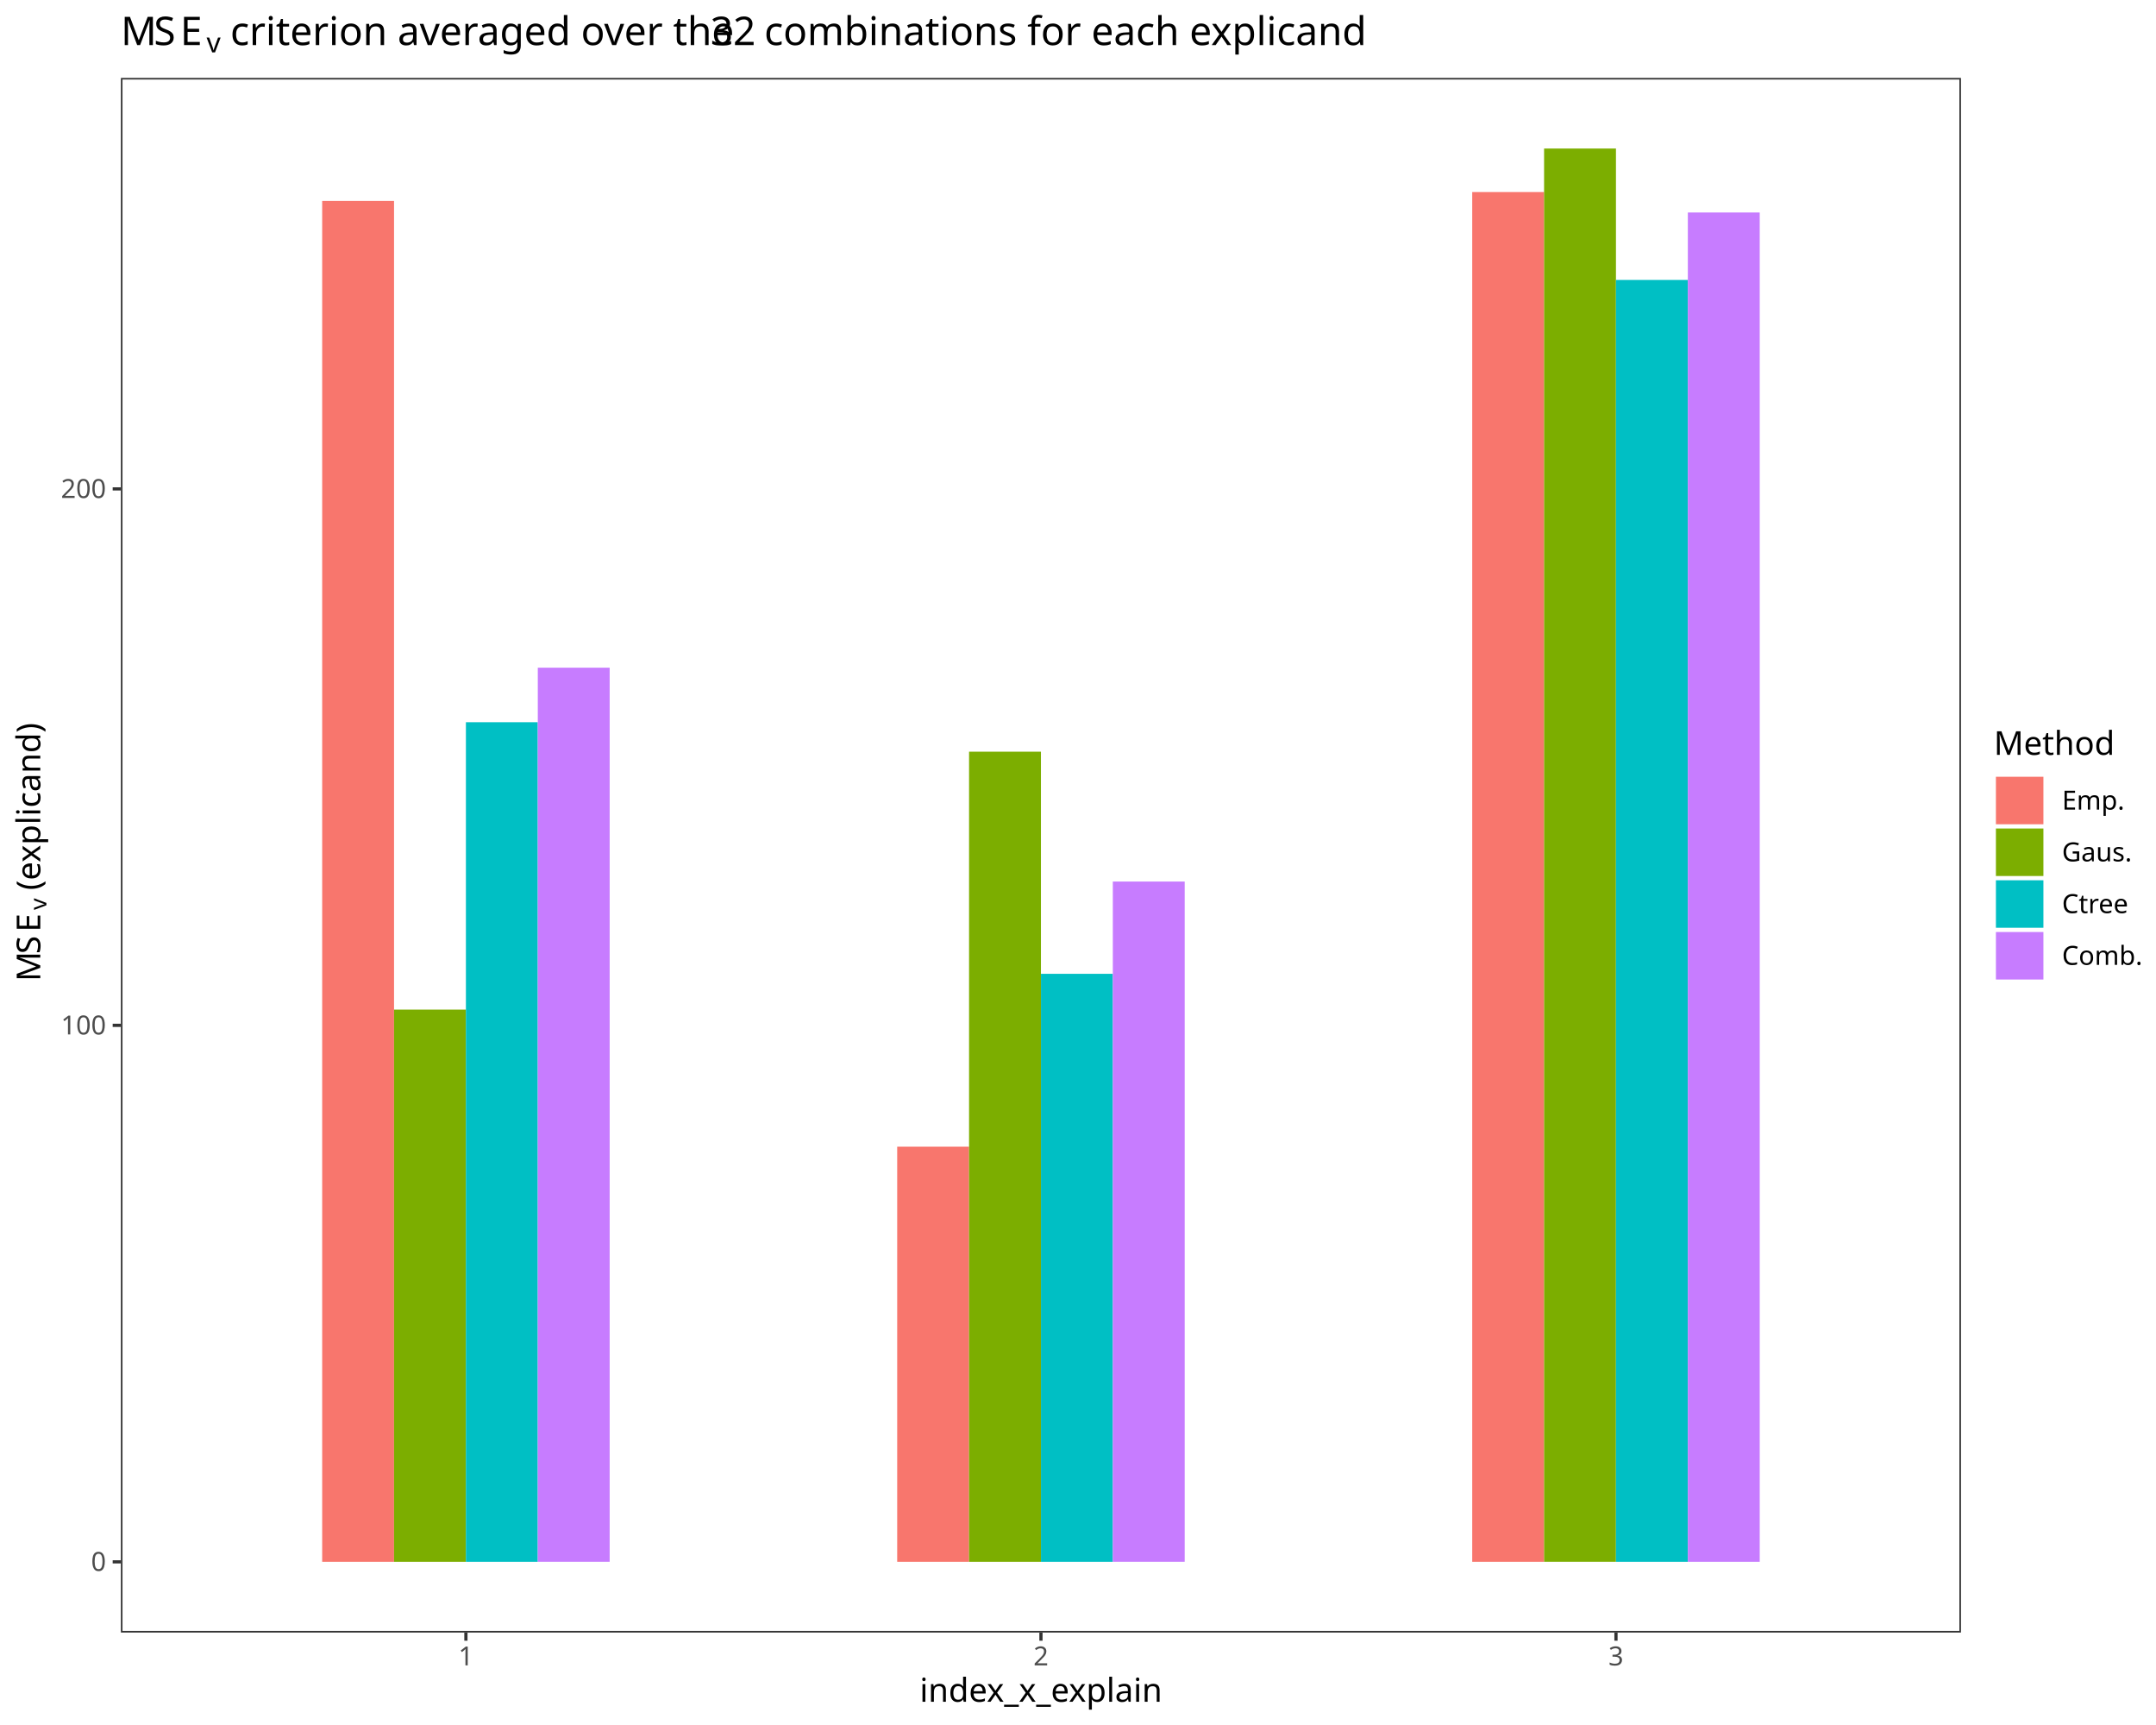
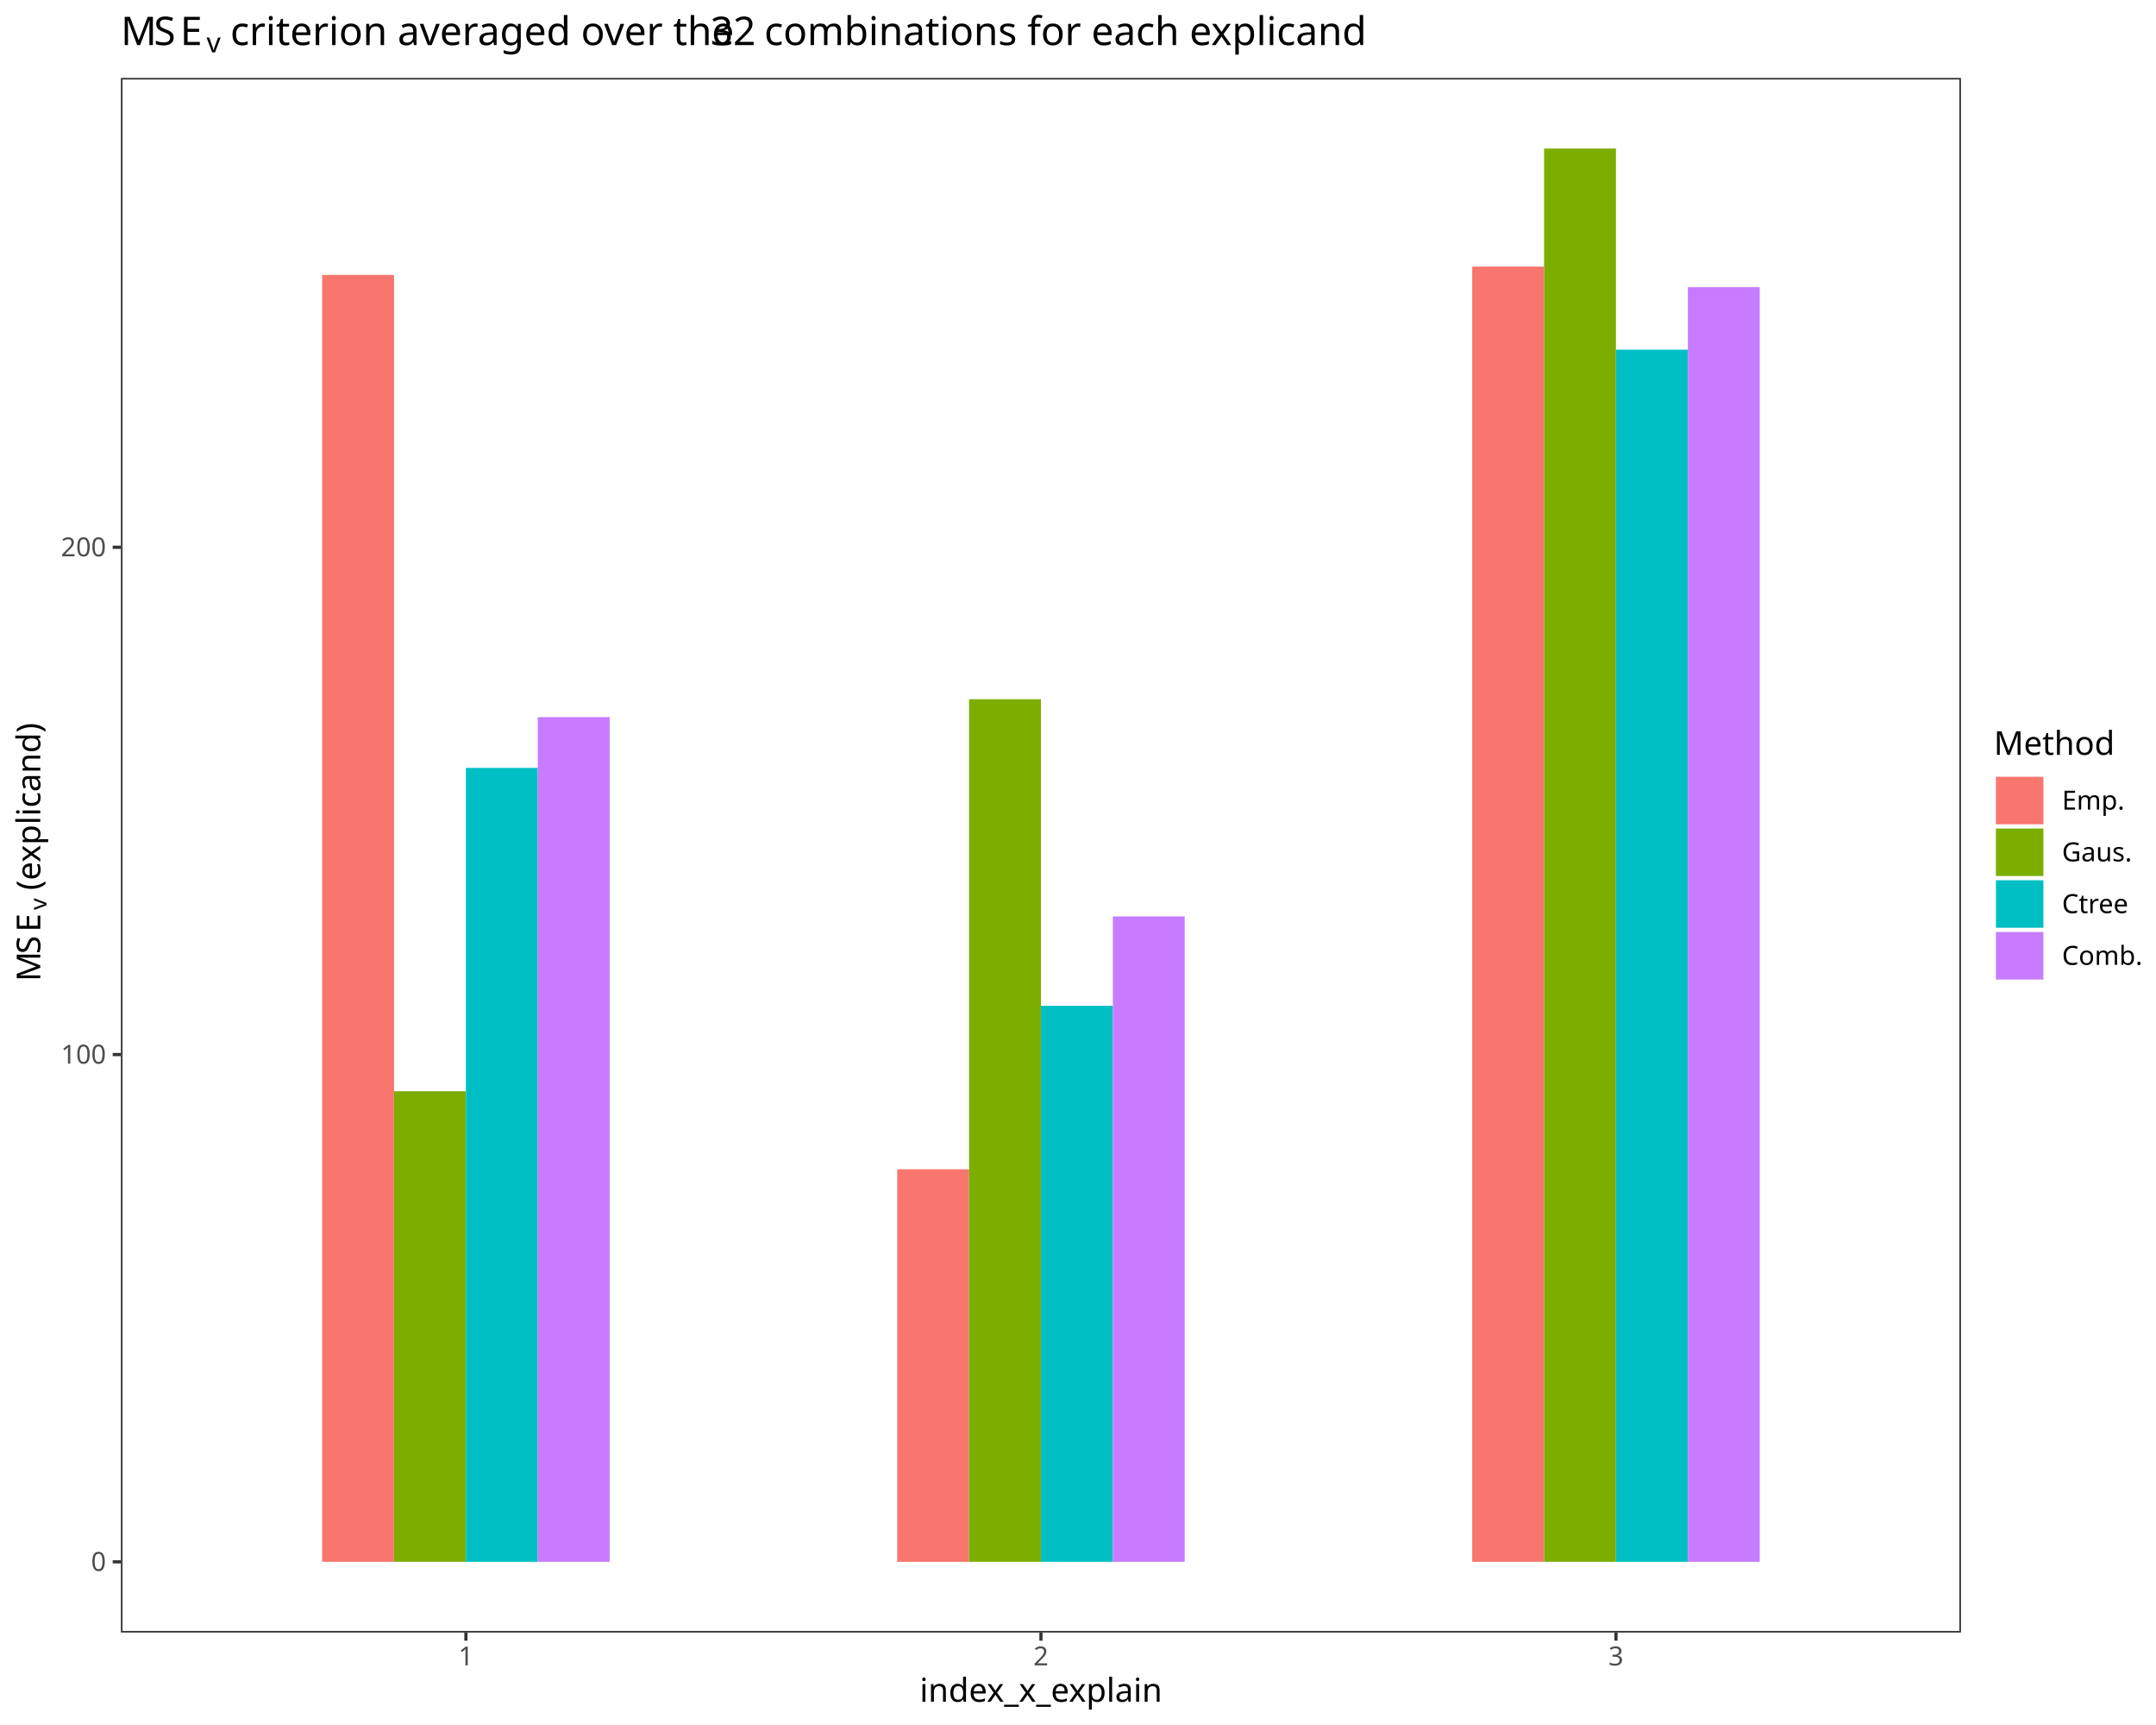
<svg xmlns="http://www.w3.org/2000/svg" class="svglite" data-engine-version="2.0" width="720.00pt" height="576.00pt" viewBox="0 0 720.00 576.00">
  <defs>
    <style type="text/css">
    .svglite line, .svglite polyline, .svglite polygon, .svglite path, .svglite rect, .svglite circle {
      fill: none;
      stroke: #000000;
      stroke-linecap: round;
      stroke-linejoin: round;
      stroke-miterlimit: 10.00;
    }
  </style>
  </defs>
  <rect width="100%" height="100%" style="stroke: none; fill: #FFFFFF;" />
  <defs>
    <clipPath id="cpMC4wMHw3MjAuMDB8MC4wMHw1NzYuMDA=">
      <rect x="0.00" y="0.00" width="720.00" height="576.00" />
    </clipPath>
  </defs>
  <g clip-path="url(#cpMC4wMHw3MjAuMDB8MC4wMHw1NzYuMDA=)">
    <rect x="0.00" y="0.00" width="720.00" height="576.00" style="stroke-width: 1.07; stroke: #FFFFFF; fill: #FFFFFF;" />
  </g>
  <defs>
    <clipPath id="cpNDAuMzd8NjU0Ljg4fDI2LjAxfDU0NS4xMQ==">
      <rect x="40.37" y="26.01" width="614.50" height="519.11" />
    </clipPath>
  </defs>
  <g clip-path="url(#cpNDAuMzd8NjU0Ljg4fDI2LjAxfDU0NS4xMQ==)">
    <rect x="40.37" y="26.01" width="614.50" height="519.11" style="stroke-width: 1.07; stroke: none; fill: #FFFFFF;" />
-     <rect x="107.59" y="67.07" width="24.00" height="454.45" style="stroke-width: 1.07; stroke: none; stroke-linecap: butt; stroke-linejoin: miter; fill: #F8766D;" />
-     <rect x="299.62" y="382.89" width="24.00" height="138.63" style="stroke-width: 1.07; stroke: none; stroke-linecap: butt; stroke-linejoin: miter; fill: #F8766D;" />
-     <rect x="491.65" y="64.13" width="24.00" height="457.39" style="stroke-width: 1.07; stroke: none; stroke-linecap: butt; stroke-linejoin: miter; fill: #F8766D;" />
-     <rect x="131.59" y="337.12" width="24.00" height="184.40" style="stroke-width: 1.07; stroke: none; stroke-linecap: butt; stroke-linejoin: miter; fill: #7CAE00;" />
-     <rect x="323.62" y="251.00" width="24.00" height="270.52" style="stroke-width: 1.07; stroke: none; stroke-linecap: butt; stroke-linejoin: miter; fill: #7CAE00;" />
+     <rect x="107.59" y="91.79" width="24.00" height="429.72" style="stroke-width: 1.07; stroke: none; stroke-linecap: butt; stroke-linejoin: miter; fill: #F8766D;" />
+     <rect x="299.62" y="390.43" width="24.00" height="131.09" style="stroke-width: 1.07; stroke: none; stroke-linecap: butt; stroke-linejoin: miter; fill: #F8766D;" />
+     <rect x="491.65" y="89.01" width="24.00" height="432.50" style="stroke-width: 1.07; stroke: none; stroke-linecap: butt; stroke-linejoin: miter; fill: #F8766D;" />
+     <rect x="131.59" y="364.38" width="24.00" height="157.13" style="stroke-width: 1.07; stroke: none; stroke-linecap: butt; stroke-linejoin: miter; fill: #7CAE00;" />
+     <rect x="323.62" y="233.48" width="24.00" height="288.04" style="stroke-width: 1.07; stroke: none; stroke-linecap: butt; stroke-linejoin: miter; fill: #7CAE00;" />
    <rect x="515.65" y="49.60" width="24.00" height="471.91" style="stroke-width: 1.07; stroke: none; stroke-linecap: butt; stroke-linejoin: miter; fill: #7CAE00;" />
-     <rect x="155.59" y="241.16" width="24.00" height="280.36" style="stroke-width: 1.07; stroke: none; stroke-linecap: butt; stroke-linejoin: miter; fill: #00BFC4;" />
-     <rect x="347.63" y="325.17" width="24.00" height="196.35" style="stroke-width: 1.07; stroke: none; stroke-linecap: butt; stroke-linejoin: miter; fill: #00BFC4;" />
-     <rect x="539.66" y="93.48" width="24.00" height="428.04" style="stroke-width: 1.07; stroke: none; stroke-linecap: butt; stroke-linejoin: miter; fill: #00BFC4;" />
-     <rect x="179.60" y="222.95" width="24.00" height="298.56" style="stroke-width: 1.07; stroke: none; stroke-linecap: butt; stroke-linejoin: miter; fill: #C77CFF;" />
-     <rect x="371.63" y="294.36" width="24.00" height="227.15" style="stroke-width: 1.07; stroke: none; stroke-linecap: butt; stroke-linejoin: miter; fill: #C77CFF;" />
-     <rect x="563.66" y="70.95" width="24.00" height="450.57" style="stroke-width: 1.07; stroke: none; stroke-linecap: butt; stroke-linejoin: miter; fill: #C77CFF;" />
+     <rect x="155.59" y="256.41" width="24.00" height="265.11" style="stroke-width: 1.07; stroke: none; stroke-linecap: butt; stroke-linejoin: miter; fill: #00BFC4;" />
+     <rect x="347.63" y="335.85" width="24.00" height="185.66" style="stroke-width: 1.07; stroke: none; stroke-linecap: butt; stroke-linejoin: miter; fill: #00BFC4;" />
+     <rect x="539.66" y="116.77" width="24.00" height="404.75" style="stroke-width: 1.07; stroke: none; stroke-linecap: butt; stroke-linejoin: miter; fill: #00BFC4;" />
+     <rect x="179.60" y="239.46" width="24.00" height="282.06" style="stroke-width: 1.07; stroke: none; stroke-linecap: butt; stroke-linejoin: miter; fill: #C77CFF;" />
+     <rect x="371.63" y="306.00" width="24.00" height="215.52" style="stroke-width: 1.07; stroke: none; stroke-linecap: butt; stroke-linejoin: miter; fill: #C77CFF;" />
+     <rect x="563.66" y="95.87" width="24.00" height="425.65" style="stroke-width: 1.07; stroke: none; stroke-linecap: butt; stroke-linejoin: miter; fill: #C77CFF;" />
    <rect x="40.37" y="26.01" width="614.50" height="519.11" style="stroke-width: 1.07; stroke: #333333;" />
  </g>
  <g clip-path="url(#cpMC4wMHw3MjAuMDB8MC4wMHw1NzYuMDA=)">
    <text x="35.44" y="524.54" text-anchor="end" style="font-size: 8.80px; fill: #4D4D4D; font-family: sans;" textLength="4.89px" lengthAdjust="spacingAndGlyphs">0</text>
-     <text x="35.44" y="345.41" text-anchor="end" style="font-size: 8.80px; fill: #4D4D4D; font-family: sans;" textLength="14.68px" lengthAdjust="spacingAndGlyphs">100</text>
-     <text x="35.44" y="166.28" text-anchor="end" style="font-size: 8.80px; fill: #4D4D4D; font-family: sans;" textLength="14.68px" lengthAdjust="spacingAndGlyphs">200</text>
+     <text x="35.44" y="355.16" text-anchor="end" style="font-size: 8.80px; fill: #4D4D4D; font-family: sans;" textLength="14.68px" lengthAdjust="spacingAndGlyphs">100</text>
+     <text x="35.44" y="185.77" text-anchor="end" style="font-size: 8.80px; fill: #4D4D4D; font-family: sans;" textLength="14.68px" lengthAdjust="spacingAndGlyphs">200</text>
    <polyline points="37.63,521.52 40.37,521.52 " style="stroke-width: 1.07; stroke: #333333; stroke-linecap: butt;" />
-     <polyline points="37.63,342.38 40.37,342.38 " style="stroke-width: 1.07; stroke: #333333; stroke-linecap: butt;" />
-     <polyline points="37.63,163.25 40.37,163.25 " style="stroke-width: 1.07; stroke: #333333; stroke-linecap: butt;" />
+     <polyline points="37.63,352.13 40.37,352.13 " style="stroke-width: 1.07; stroke: #333333; stroke-linecap: butt;" />
+     <polyline points="37.63,182.74 40.37,182.74 " style="stroke-width: 1.07; stroke: #333333; stroke-linecap: butt;" />
    <polyline points="155.59,547.85 155.59,545.11 " style="stroke-width: 1.07; stroke: #333333; stroke-linecap: butt;" />
    <polyline points="347.63,547.85 347.63,545.11 " style="stroke-width: 1.07; stroke: #333333; stroke-linecap: butt;" />
    <polyline points="539.66,547.85 539.66,545.11 " style="stroke-width: 1.07; stroke: #333333; stroke-linecap: butt;" />
    <text x="155.59" y="556.10" text-anchor="middle" style="font-size: 8.80px; fill: #4D4D4D; font-family: sans;" textLength="4.89px" lengthAdjust="spacingAndGlyphs">1</text>
    <text x="347.63" y="556.10" text-anchor="middle" style="font-size: 8.80px; fill: #4D4D4D; font-family: sans;" textLength="4.89px" lengthAdjust="spacingAndGlyphs">2</text>
    <text x="539.66" y="556.10" text-anchor="middle" style="font-size: 8.80px; fill: #4D4D4D; font-family: sans;" textLength="4.89px" lengthAdjust="spacingAndGlyphs">3</text>
    <text x="347.63" y="568.24" text-anchor="middle" style="font-size: 11.00px; font-family: sans;" textLength="78.90px" lengthAdjust="spacingAndGlyphs">index_x_explain</text>
    <text transform="translate(13.45,327.69) rotate(-90)" style="font-size: 11.00px; font-family: sans;" textLength="9.17px" lengthAdjust="spacingAndGlyphs">M</text>
    <text transform="translate(13.45,318.52) rotate(-90)" style="font-size: 11.00px; font-family: sans;" textLength="7.34px" lengthAdjust="spacingAndGlyphs">S</text>
    <text transform="translate(13.45,311.18) rotate(-90)" style="font-size: 11.00px; font-family: sans;" textLength="7.34px" lengthAdjust="spacingAndGlyphs">E</text>
    <text transform="translate(15.49,303.84) rotate(-90)" style="font-size: 7.70px; font-family: sans;" textLength="3.85px" lengthAdjust="spacingAndGlyphs">v</text>
    <text transform="translate(13.45,299.99) rotate(-90)" style="font-size: 11.00px; font-family: sans;" textLength="2.75px" lengthAdjust="spacingAndGlyphs"> </text>
    <text transform="translate(13.45,297.24) rotate(-90)" style="font-size: 11.00px; font-family: sans;" textLength="53.81px" lengthAdjust="spacingAndGlyphs">(explicand)</text>
    <rect x="665.84" y="243.33" width="48.68" height="84.45" style="stroke-width: 1.07; stroke: none; fill: #FFFFFF;" />
    <text x="665.84" y="252.05" style="font-size: 11.00px; font-family: sans;" textLength="36.70px" lengthAdjust="spacingAndGlyphs">Method</text>
    <rect x="665.84" y="258.67" width="17.28" height="17.28" style="stroke-width: 1.07; stroke: none; fill: #FFFFFF;" />
    <rect x="666.54" y="259.37" width="15.86" height="15.86" style="stroke-width: 1.07; stroke: none; stroke-linecap: butt; stroke-linejoin: miter; fill: #F8766D;" />
    <rect x="665.84" y="275.95" width="17.28" height="17.28" style="stroke-width: 1.07; stroke: none; fill: #FFFFFF;" />
    <rect x="666.54" y="276.65" width="15.86" height="15.86" style="stroke-width: 1.07; stroke: none; stroke-linecap: butt; stroke-linejoin: miter; fill: #7CAE00;" />
    <rect x="665.84" y="293.23" width="17.28" height="17.28" style="stroke-width: 1.07; stroke: none; fill: #FFFFFF;" />
    <rect x="666.54" y="293.93" width="15.86" height="15.86" style="stroke-width: 1.07; stroke: none; stroke-linecap: butt; stroke-linejoin: miter; fill: #00BFC4;" />
    <rect x="665.84" y="310.51" width="17.28" height="17.28" style="stroke-width: 1.07; stroke: none; fill: #FFFFFF;" />
    <rect x="666.54" y="311.21" width="15.86" height="15.86" style="stroke-width: 1.07; stroke: none; stroke-linecap: butt; stroke-linejoin: miter; fill: #C77CFF;" />
    <text x="688.60" y="270.33" style="font-size: 8.80px; font-family: sans;" textLength="20.54px" lengthAdjust="spacingAndGlyphs">Emp.</text>
    <text x="688.60" y="287.61" style="font-size: 8.80px; font-family: sans;" textLength="23.49px" lengthAdjust="spacingAndGlyphs">Gaus.</text>
    <text x="688.60" y="304.89" style="font-size: 8.80px; font-family: sans;" textLength="21.52px" lengthAdjust="spacingAndGlyphs">Ctree</text>
    <text x="688.60" y="322.17" style="font-size: 8.80px; font-family: sans;" textLength="25.92px" lengthAdjust="spacingAndGlyphs">Comb.</text>
    <text x="40.37" y="15.05" style="font-size: 13.20px; font-family: sans;" textLength="11.00px" lengthAdjust="spacingAndGlyphs">M</text>
    <text x="51.38" y="15.05" style="font-size: 13.20px; font-family: sans;" textLength="8.81px" lengthAdjust="spacingAndGlyphs">S</text>
    <text x="60.18" y="15.05" style="font-size: 13.20px; font-family: sans;" textLength="8.81px" lengthAdjust="spacingAndGlyphs">E</text>
    <text x="68.99" y="17.49" style="font-size: 9.24px; font-family: sans;" textLength="4.62px" lengthAdjust="spacingAndGlyphs">v</text>
    <text x="73.61" y="15.05" style="font-size: 13.20px; font-family: sans;" textLength="3.30px" lengthAdjust="spacingAndGlyphs"> </text>
    <text x="76.92" y="15.05" style="font-size: 13.20px; font-family: sans;" textLength="157.04px" lengthAdjust="spacingAndGlyphs">criterion averaged over the</text>
    <text x="233.95" y="15.05" style="font-size: 13.20px; font-family: sans;" textLength="3.30px" lengthAdjust="spacingAndGlyphs"> </text>
    <text x="237.26" y="15.05" style="font-size: 13.20px; font-family: sans;" textLength="14.68px" lengthAdjust="spacingAndGlyphs">32</text>
    <text x="251.94" y="15.05" style="font-size: 13.20px; font-family: sans;" textLength="3.30px" lengthAdjust="spacingAndGlyphs"> </text>
    <text x="255.24" y="15.05" style="font-size: 13.20px; font-family: sans;" textLength="188.61px" lengthAdjust="spacingAndGlyphs">combinations for each explicand</text>
  </g>
</svg>
